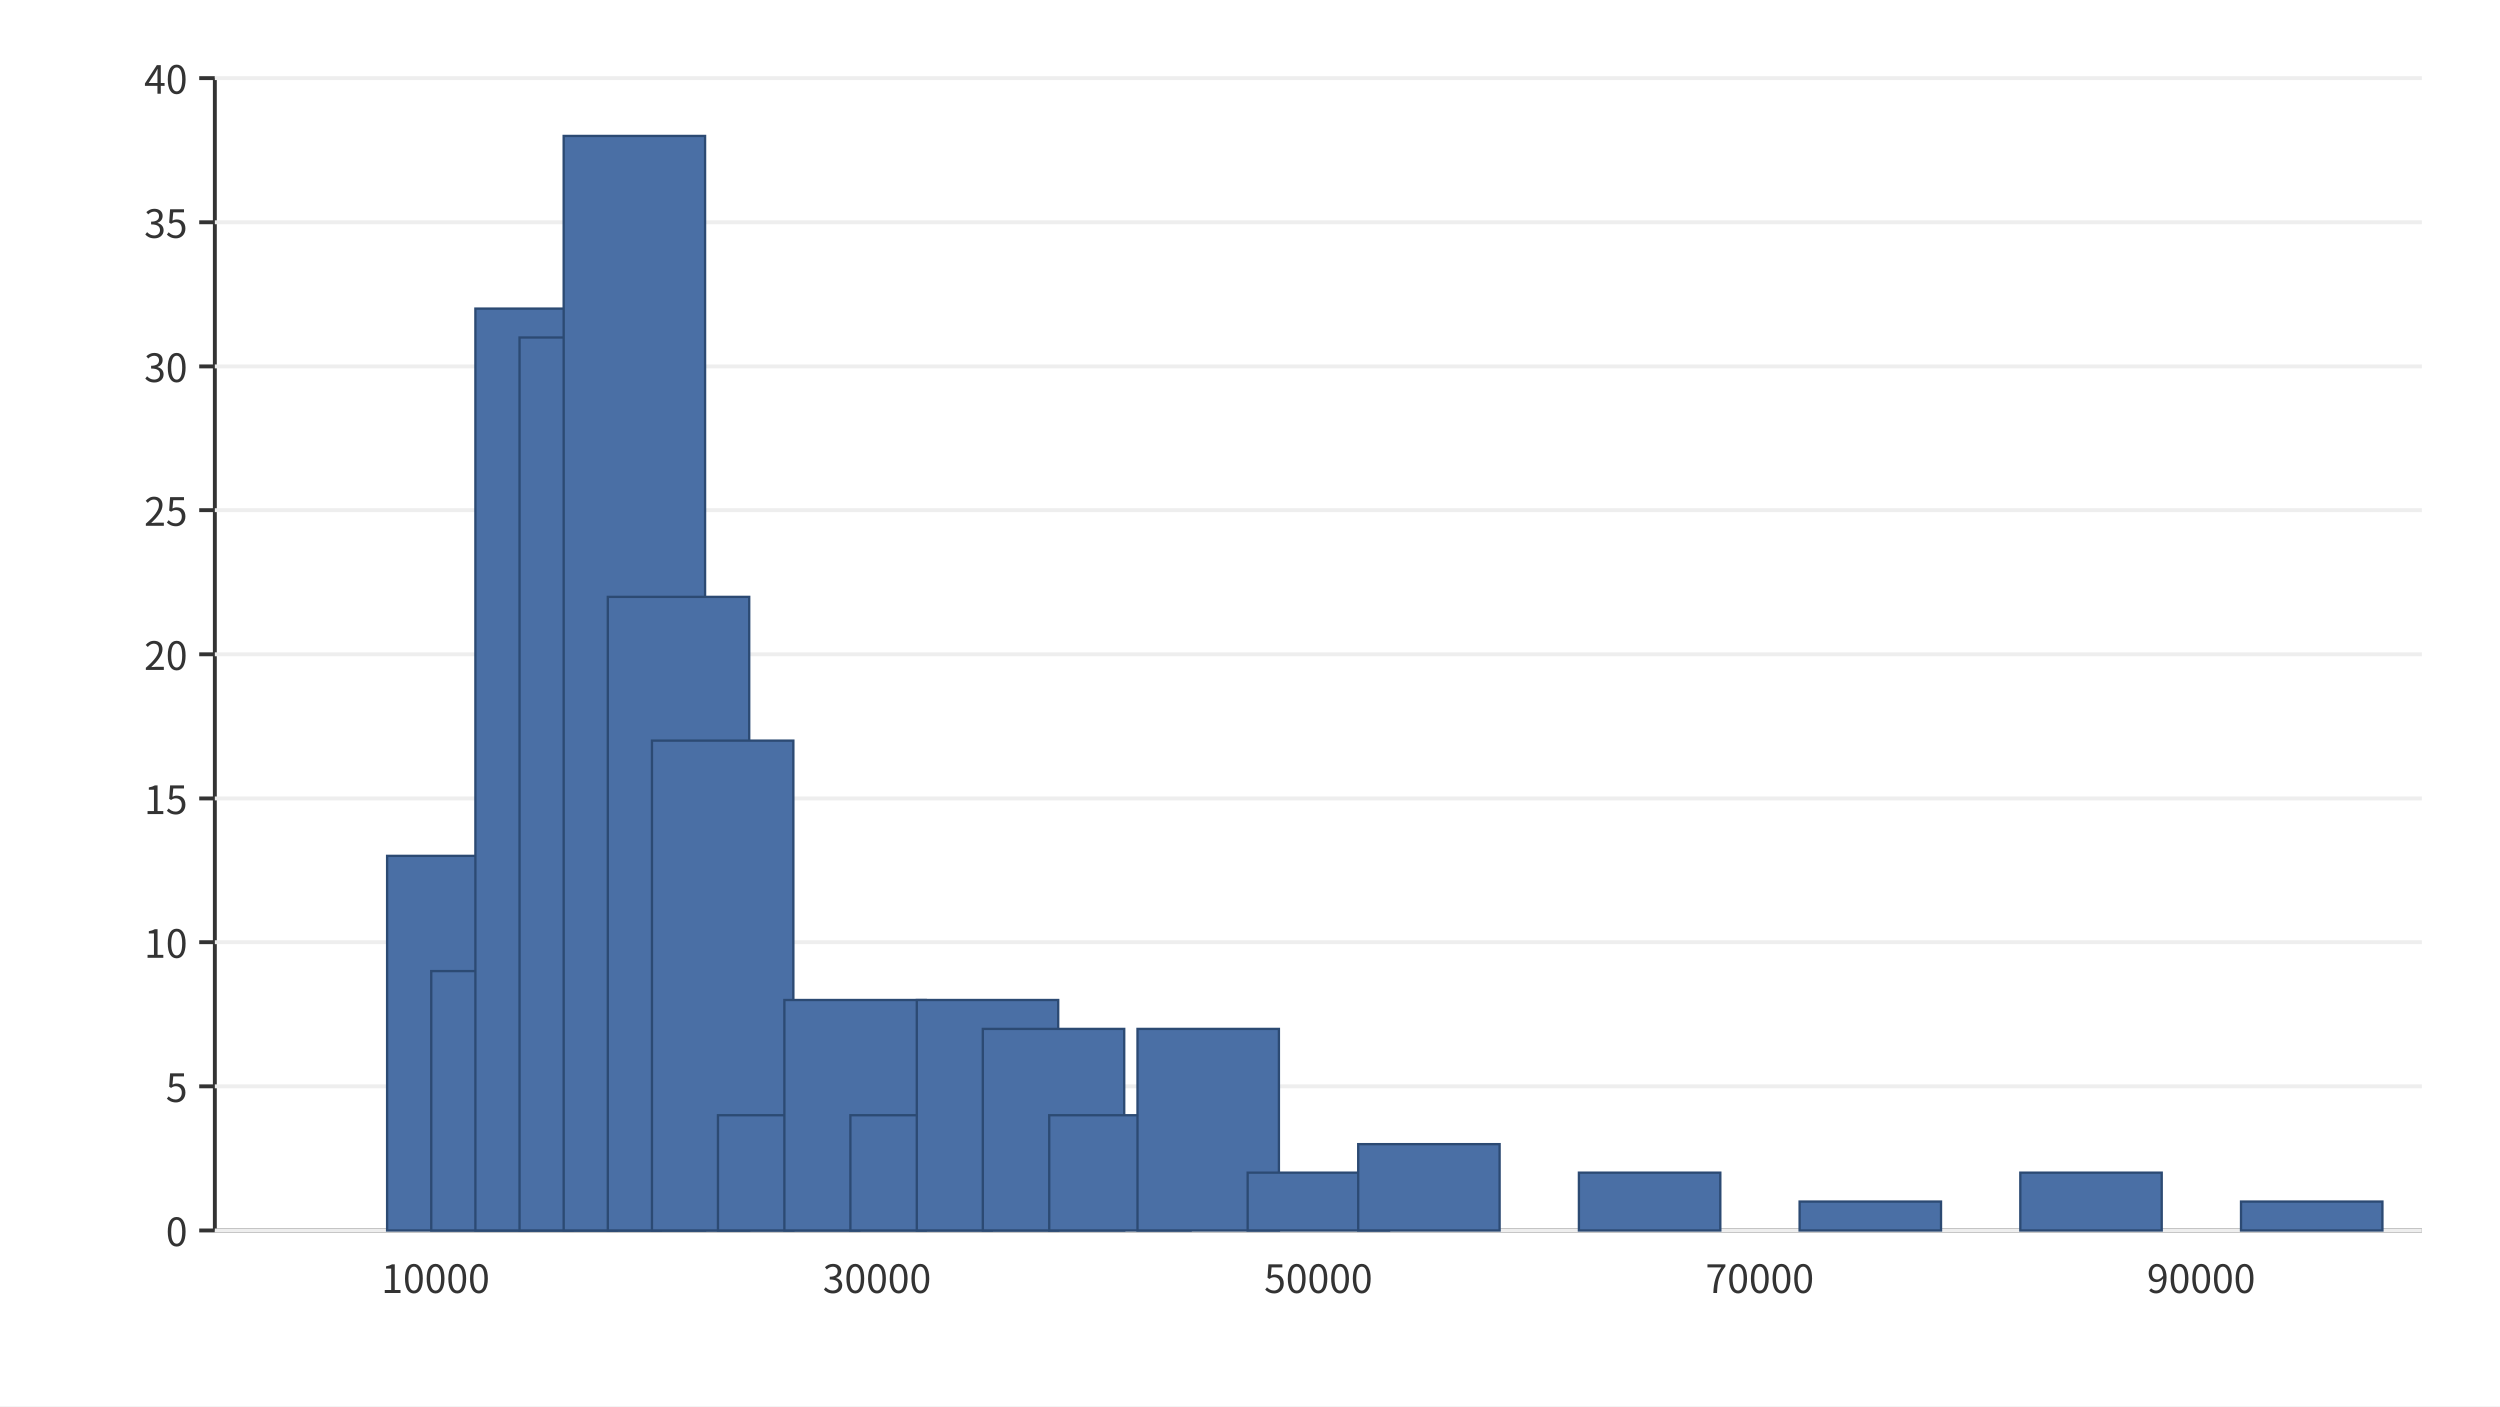
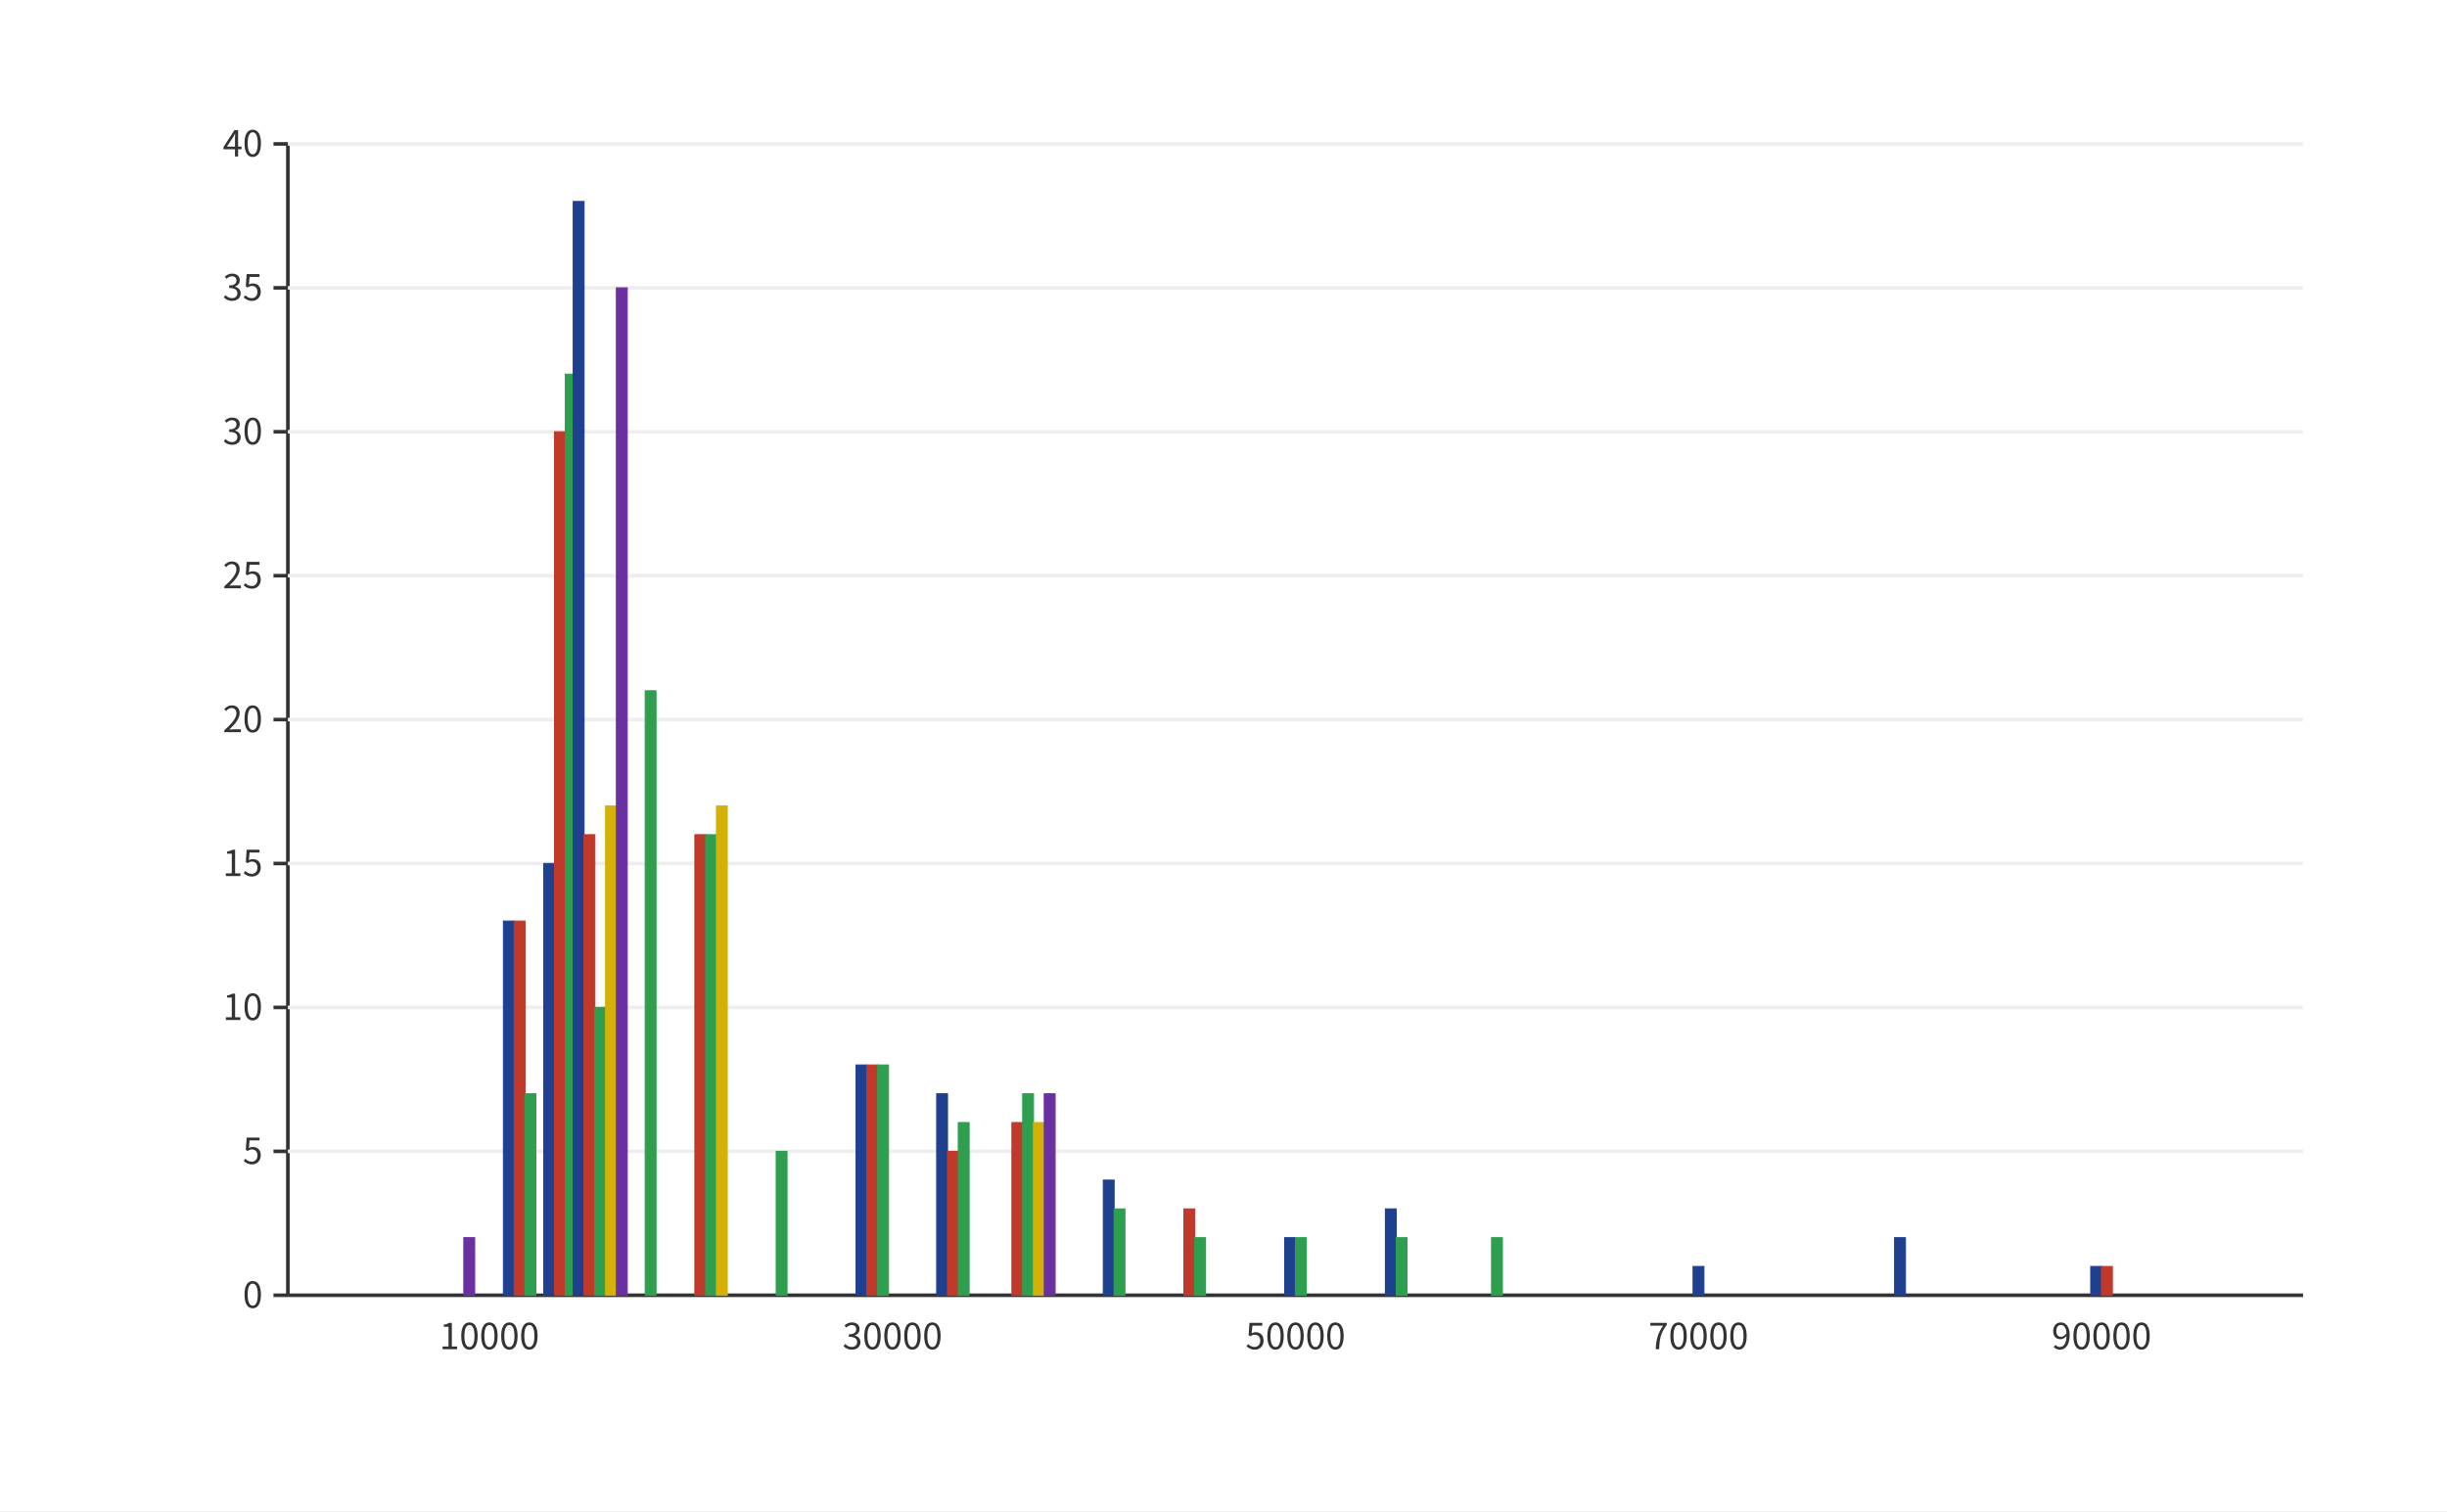
- <svg xmlns="http://www.w3.org/2000/svg" width="640" height="360" viewBox="0 0 640 360" font-family="Noto Sans CJK SC, Source Han Sans SC, Microsoft YaHei, sans-serif">
-   <rect x="0" y="0" width="640" height="360" fill="#ffffff" />
-   <line x1="55" y1="20" x2="55" y2="315" stroke="#333" />
-   <line x1="55" y1="315" x2="620" y2="315" stroke="#333" />
-   <line x1="51" y1="315.0" x2="55" y2="315.0" stroke="#333" />
-   <text x="48" y="319.0" text-anchor="end" font-size="10" fill="#333">0</text>
-   <line x1="55" y1="315.0" x2="620" y2="315.0" stroke="#eee" />
-   <line x1="51" y1="278.1" x2="55" y2="278.1" stroke="#333" />
-   <text x="48" y="282.1" text-anchor="end" font-size="10" fill="#333">5</text>
-   <line x1="55" y1="278.1" x2="620" y2="278.1" stroke="#eee" />
-   <line x1="51" y1="241.2" x2="55" y2="241.2" stroke="#333" />
-   <text x="48" y="245.2" text-anchor="end" font-size="10" fill="#333">10</text>
-   <line x1="55" y1="241.2" x2="620" y2="241.2" stroke="#eee" />
-   <line x1="51" y1="204.4" x2="55" y2="204.4" stroke="#333" />
-   <text x="48" y="208.4" text-anchor="end" font-size="10" fill="#333">15</text>
-   <line x1="55" y1="204.4" x2="620" y2="204.4" stroke="#eee" />
-   <line x1="51" y1="167.5" x2="55" y2="167.5" stroke="#333" />
-   <text x="48" y="171.5" text-anchor="end" font-size="10" fill="#333">20</text>
-   <line x1="55" y1="167.5" x2="620" y2="167.5" stroke="#eee" />
-   <line x1="51" y1="130.6" x2="55" y2="130.6" stroke="#333" />
-   <text x="48" y="134.6" text-anchor="end" font-size="10" fill="#333">25</text>
-   <line x1="55" y1="130.6" x2="620" y2="130.6" stroke="#eee" />
-   <line x1="51" y1="93.8" x2="55" y2="93.8" stroke="#333" />
-   <text x="48" y="97.8" text-anchor="end" font-size="10" fill="#333">30</text>
-   <line x1="55" y1="93.8" x2="620" y2="93.8" stroke="#eee" />
-   <line x1="51" y1="56.9" x2="55" y2="56.9" stroke="#333" />
-   <text x="48" y="60.9" text-anchor="end" font-size="10" fill="#333">35</text>
-   <line x1="55" y1="56.9" x2="620" y2="56.9" stroke="#eee" />
-   <line x1="51" y1="20.0" x2="55" y2="20.0" stroke="#333" />
-   <text x="48" y="24.0" text-anchor="end" font-size="10" fill="#333">40</text>
-   <line x1="55" y1="20.0" x2="620" y2="20.0" stroke="#eee" />
-   <text x="111.5" y="331" text-anchor="middle" font-size="10" fill="#333">10000</text>
-   <text x="224.5" y="331" text-anchor="middle" font-size="10" fill="#333">30000</text>
-   <text x="337.5" y="331" text-anchor="middle" font-size="10" fill="#333">50000</text>
-   <text x="450.5" y="331" text-anchor="middle" font-size="10" fill="#333">70000</text>
-   <text x="563.5" y="331" text-anchor="middle" font-size="10" fill="#333">90000</text>
-   <rect x="99.1" y="219.1" width="36.2" height="95.9" fill="#4a6fa5" stroke="#2c4a73" stroke-width="0.6" />
-   <rect x="110.4" y="248.6" width="36.2" height="66.4" fill="#4a6fa5" stroke="#2c4a73" stroke-width="0.6" />
-   <rect x="121.7" y="79.0" width="36.2" height="236.0" fill="#4a6fa5" stroke="#2c4a73" stroke-width="0.6" />
-   <rect x="133.0" y="86.4" width="36.2" height="228.6" fill="#4a6fa5" stroke="#2c4a73" stroke-width="0.6" />
-   <rect x="144.3" y="34.8" width="36.2" height="280.2" fill="#4a6fa5" stroke="#2c4a73" stroke-width="0.6" />
-   <rect x="155.6" y="152.8" width="36.2" height="162.2" fill="#4a6fa5" stroke="#2c4a73" stroke-width="0.6" />
-   <rect x="166.9" y="189.6" width="36.2" height="125.4" fill="#4a6fa5" stroke="#2c4a73" stroke-width="0.6" />
-   <rect x="183.8" y="285.5" width="36.2" height="29.5" fill="#4a6fa5" stroke="#2c4a73" stroke-width="0.6" />
-   <rect x="200.8" y="256.0" width="36.2" height="59.0" fill="#4a6fa5" stroke="#2c4a73" stroke-width="0.6" />
-   <rect x="217.7" y="285.5" width="36.2" height="29.5" fill="#4a6fa5" stroke="#2c4a73" stroke-width="0.6" />
-   <rect x="234.7" y="256.0" width="36.2" height="59.0" fill="#4a6fa5" stroke="#2c4a73" stroke-width="0.6" />
-   <rect x="251.6" y="263.4" width="36.2" height="51.6" fill="#4a6fa5" stroke="#2c4a73" stroke-width="0.6" />
-   <rect x="268.6" y="285.5" width="36.2" height="29.5" fill="#4a6fa5" stroke="#2c4a73" stroke-width="0.6" />
-   <rect x="291.2" y="263.4" width="36.2" height="51.6" fill="#4a6fa5" stroke="#2c4a73" stroke-width="0.6" />
-   <rect x="319.4" y="300.2" width="36.2" height="14.8" fill="#4a6fa5" stroke="#2c4a73" stroke-width="0.6" />
-   <rect x="347.7" y="292.9" width="36.2" height="22.1" fill="#4a6fa5" stroke="#2c4a73" stroke-width="0.6" />
-   <rect x="404.2" y="300.2" width="36.2" height="14.8" fill="#4a6fa5" stroke="#2c4a73" stroke-width="0.6" />
-   <rect x="460.7" y="307.6" width="36.2" height="7.4" fill="#4a6fa5" stroke="#2c4a73" stroke-width="0.6" />
-   <rect x="517.2" y="300.2" width="36.2" height="14.8" fill="#4a6fa5" stroke="#2c4a73" stroke-width="0.6" />
-   <rect x="573.7" y="307.6" width="36.2" height="7.4" fill="#4a6fa5" stroke="#2c4a73" stroke-width="0.6" />
+ <svg xmlns="http://www.w3.org/2000/svg" width="680" height="420" viewBox="0 0 680 420" font-family="Noto Sans CJK SC, Source Han Sans SC, Microsoft YaHei, sans-serif">
+   <rect x="0" y="0" width="680" height="420" fill="#ffffff" />
+   <line x1="80" y1="40" x2="80" y2="360" stroke="#333" />
+   <line x1="80" y1="360" x2="640" y2="360" stroke="#333" />
+   <line x1="76" y1="360.0" x2="80" y2="360.0" stroke="#333" />
+   <text x="73" y="363.5" text-anchor="end" font-size="10" fill="#333">0</text>
+   <line x1="76" y1="320.0" x2="80" y2="320.0" stroke="#333" />
+   <text x="73" y="323.5" text-anchor="end" font-size="10" fill="#333">5</text>
+   <line x1="80" y1="320.0" x2="640" y2="320.0" stroke="#eee" />
+   <line x1="76" y1="280.0" x2="80" y2="280.0" stroke="#333" />
+   <text x="73" y="283.5" text-anchor="end" font-size="10" fill="#333">10</text>
+   <line x1="80" y1="280.0" x2="640" y2="280.0" stroke="#eee" />
+   <line x1="76" y1="240.0" x2="80" y2="240.0" stroke="#333" />
+   <text x="73" y="243.5" text-anchor="end" font-size="10" fill="#333">15</text>
+   <line x1="80" y1="240.0" x2="640" y2="240.0" stroke="#eee" />
+   <line x1="76" y1="200.0" x2="80" y2="200.0" stroke="#333" />
+   <text x="73" y="203.5" text-anchor="end" font-size="10" fill="#333">20</text>
+   <line x1="80" y1="200.0" x2="640" y2="200.0" stroke="#eee" />
+   <line x1="76" y1="160.0" x2="80" y2="160.0" stroke="#333" />
+   <text x="73" y="163.5" text-anchor="end" font-size="10" fill="#333">25</text>
+   <line x1="80" y1="160.0" x2="640" y2="160.0" stroke="#eee" />
+   <line x1="76" y1="120.0" x2="80" y2="120.0" stroke="#333" />
+   <text x="73" y="123.5" text-anchor="end" font-size="10" fill="#333">30</text>
+   <line x1="80" y1="120.0" x2="640" y2="120.0" stroke="#eee" />
+   <line x1="76" y1="80.0" x2="80" y2="80.0" stroke="#333" />
+   <text x="73" y="83.5" text-anchor="end" font-size="10" fill="#333">35</text>
+   <line x1="80" y1="80.0" x2="640" y2="80.0" stroke="#eee" />
+   <line x1="76" y1="40.0" x2="80" y2="40.0" stroke="#333" />
+   <text x="73" y="43.5" text-anchor="end" font-size="10" fill="#333">40</text>
+   <line x1="80" y1="40.0" x2="640" y2="40.0" stroke="#eee" />
+   <text x="136.0" y="375" text-anchor="middle" font-size="10" fill="#333">10000</text>
+   <text x="248.0" y="375" text-anchor="middle" font-size="10" fill="#333">30000</text>
+   <text x="360.0" y="375" text-anchor="middle" font-size="10" fill="#333">50000</text>
+   <text x="472.0" y="375" text-anchor="middle" font-size="10" fill="#333">70000</text>
+   <text x="584.0" y="375" text-anchor="middle" font-size="10" fill="#333">90000</text>
+   <rect x="128.9" y="344.0" width="3.0" height="16.0" fill="#6a2fa0" stroke="#6a2fa0" stroke-width="0.3" />
+   <rect x="139.9" y="256.0" width="3.0" height="104.0" fill="#1f3f8f" stroke="#1f3f8f" stroke-width="0.3" />
+   <rect x="142.9" y="256.0" width="3.0" height="104.0" fill="#c0392b" stroke="#c0392b" stroke-width="0.3" />
+   <rect x="145.9" y="304.0" width="3.0" height="56.0" fill="#2e9e4f" stroke="#2e9e4f" stroke-width="0.3" />
+   <rect x="151.1" y="240.0" width="3.0" height="120.0" fill="#1f3f8f" stroke="#1f3f8f" stroke-width="0.3" />
+   <rect x="154.1" y="120.0" width="3.0" height="240.0" fill="#c0392b" stroke="#c0392b" stroke-width="0.3" />
+   <rect x="157.1" y="104.0" width="3.0" height="256.0" fill="#2e9e4f" stroke="#2e9e4f" stroke-width="0.3" />
+   <rect x="159.3" y="56.0" width="3.0" height="304.0" fill="#1f3f8f" stroke="#1f3f8f" stroke-width="0.3" />
+   <rect x="162.3" y="232.0" width="3.0" height="128.0" fill="#c0392b" stroke="#c0392b" stroke-width="0.3" />
+   <rect x="165.3" y="280.0" width="3.0" height="80.0" fill="#2e9e4f" stroke="#2e9e4f" stroke-width="0.3" />
+   <rect x="168.3" y="224.0" width="3.0" height="136.0" fill="#d4b106" stroke="#d4b106" stroke-width="0.3" />
+   <rect x="171.3" y="80.0" width="3.0" height="280.0" fill="#6a2fa0" stroke="#6a2fa0" stroke-width="0.3" />
+   <rect x="179.3" y="192.0" width="3.0" height="168.0" fill="#2e9e4f" stroke="#2e9e4f" stroke-width="0.3" />
+   <rect x="193.1" y="232.0" width="3.0" height="128.0" fill="#c0392b" stroke="#c0392b" stroke-width="0.3" />
+   <rect x="196.1" y="232.0" width="3.0" height="128.0" fill="#2e9e4f" stroke="#2e9e4f" stroke-width="0.3" />
+   <rect x="199.1" y="224.0" width="3.0" height="136.0" fill="#d4b106" stroke="#d4b106" stroke-width="0.3" />
+   <rect x="215.7" y="320.0" width="3.0" height="40.0" fill="#2e9e4f" stroke="#2e9e4f" stroke-width="0.3" />
+   <rect x="237.9" y="296.0" width="3.0" height="64.0" fill="#1f3f8f" stroke="#1f3f8f" stroke-width="0.3" />
+   <rect x="240.9" y="296.0" width="3.0" height="64.0" fill="#c0392b" stroke="#c0392b" stroke-width="0.3" />
+   <rect x="243.9" y="296.0" width="3.0" height="64.0" fill="#2e9e4f" stroke="#2e9e4f" stroke-width="0.3" />
+   <rect x="260.3" y="304.0" width="3.0" height="56.0" fill="#1f3f8f" stroke="#1f3f8f" stroke-width="0.3" />
+   <rect x="263.3" y="320.0" width="3.0" height="40.0" fill="#c0392b" stroke="#c0392b" stroke-width="0.3" />
+   <rect x="266.3" y="312.0" width="3.0" height="48.0" fill="#2e9e4f" stroke="#2e9e4f" stroke-width="0.3" />
+   <rect x="281.2" y="312.0" width="3.0" height="48.0" fill="#c0392b" stroke="#c0392b" stroke-width="0.3" />
+   <rect x="284.2" y="304.0" width="3.0" height="56.0" fill="#2e9e4f" stroke="#2e9e4f" stroke-width="0.3" />
+   <rect x="287.2" y="312.0" width="3.0" height="48.0" fill="#d4b106" stroke="#d4b106" stroke-width="0.3" />
+   <rect x="290.2" y="304.0" width="3.0" height="56.0" fill="#6a2fa0" stroke="#6a2fa0" stroke-width="0.3" />
+   <rect x="306.6" y="328.0" width="3.0" height="32.0" fill="#1f3f8f" stroke="#1f3f8f" stroke-width="0.3" />
+   <rect x="309.6" y="336.0" width="3.0" height="24.0" fill="#2e9e4f" stroke="#2e9e4f" stroke-width="0.3" />
+   <rect x="329.0" y="336.0" width="3.0" height="24.0" fill="#c0392b" stroke="#c0392b" stroke-width="0.3" />
+   <rect x="332.0" y="344.0" width="3.0" height="16.0" fill="#2e9e4f" stroke="#2e9e4f" stroke-width="0.3" />
+   <rect x="357.0" y="344.0" width="3.0" height="16.0" fill="#1f3f8f" stroke="#1f3f8f" stroke-width="0.3" />
+   <rect x="360.0" y="344.0" width="3.0" height="16.0" fill="#2e9e4f" stroke="#2e9e4f" stroke-width="0.3" />
+   <rect x="385.0" y="336.0" width="3.0" height="24.0" fill="#1f3f8f" stroke="#1f3f8f" stroke-width="0.3" />
+   <rect x="388.0" y="344.0" width="3.0" height="16.0" fill="#2e9e4f" stroke="#2e9e4f" stroke-width="0.3" />
+   <rect x="414.5" y="344.0" width="3.0" height="16.0" fill="#2e9e4f" stroke="#2e9e4f" stroke-width="0.3" />
+   <rect x="470.5" y="352.0" width="3.0" height="8.0" fill="#1f3f8f" stroke="#1f3f8f" stroke-width="0.3" />
+   <rect x="526.5" y="344.0" width="3.0" height="16.0" fill="#1f3f8f" stroke="#1f3f8f" stroke-width="0.3" />
+   <rect x="581.0" y="352.0" width="3.0" height="8.0" fill="#1f3f8f" stroke="#1f3f8f" stroke-width="0.3" />
+   <rect x="584.0" y="352.0" width="3.0" height="8.0" fill="#c0392b" stroke="#c0392b" stroke-width="0.3" />
</svg>
